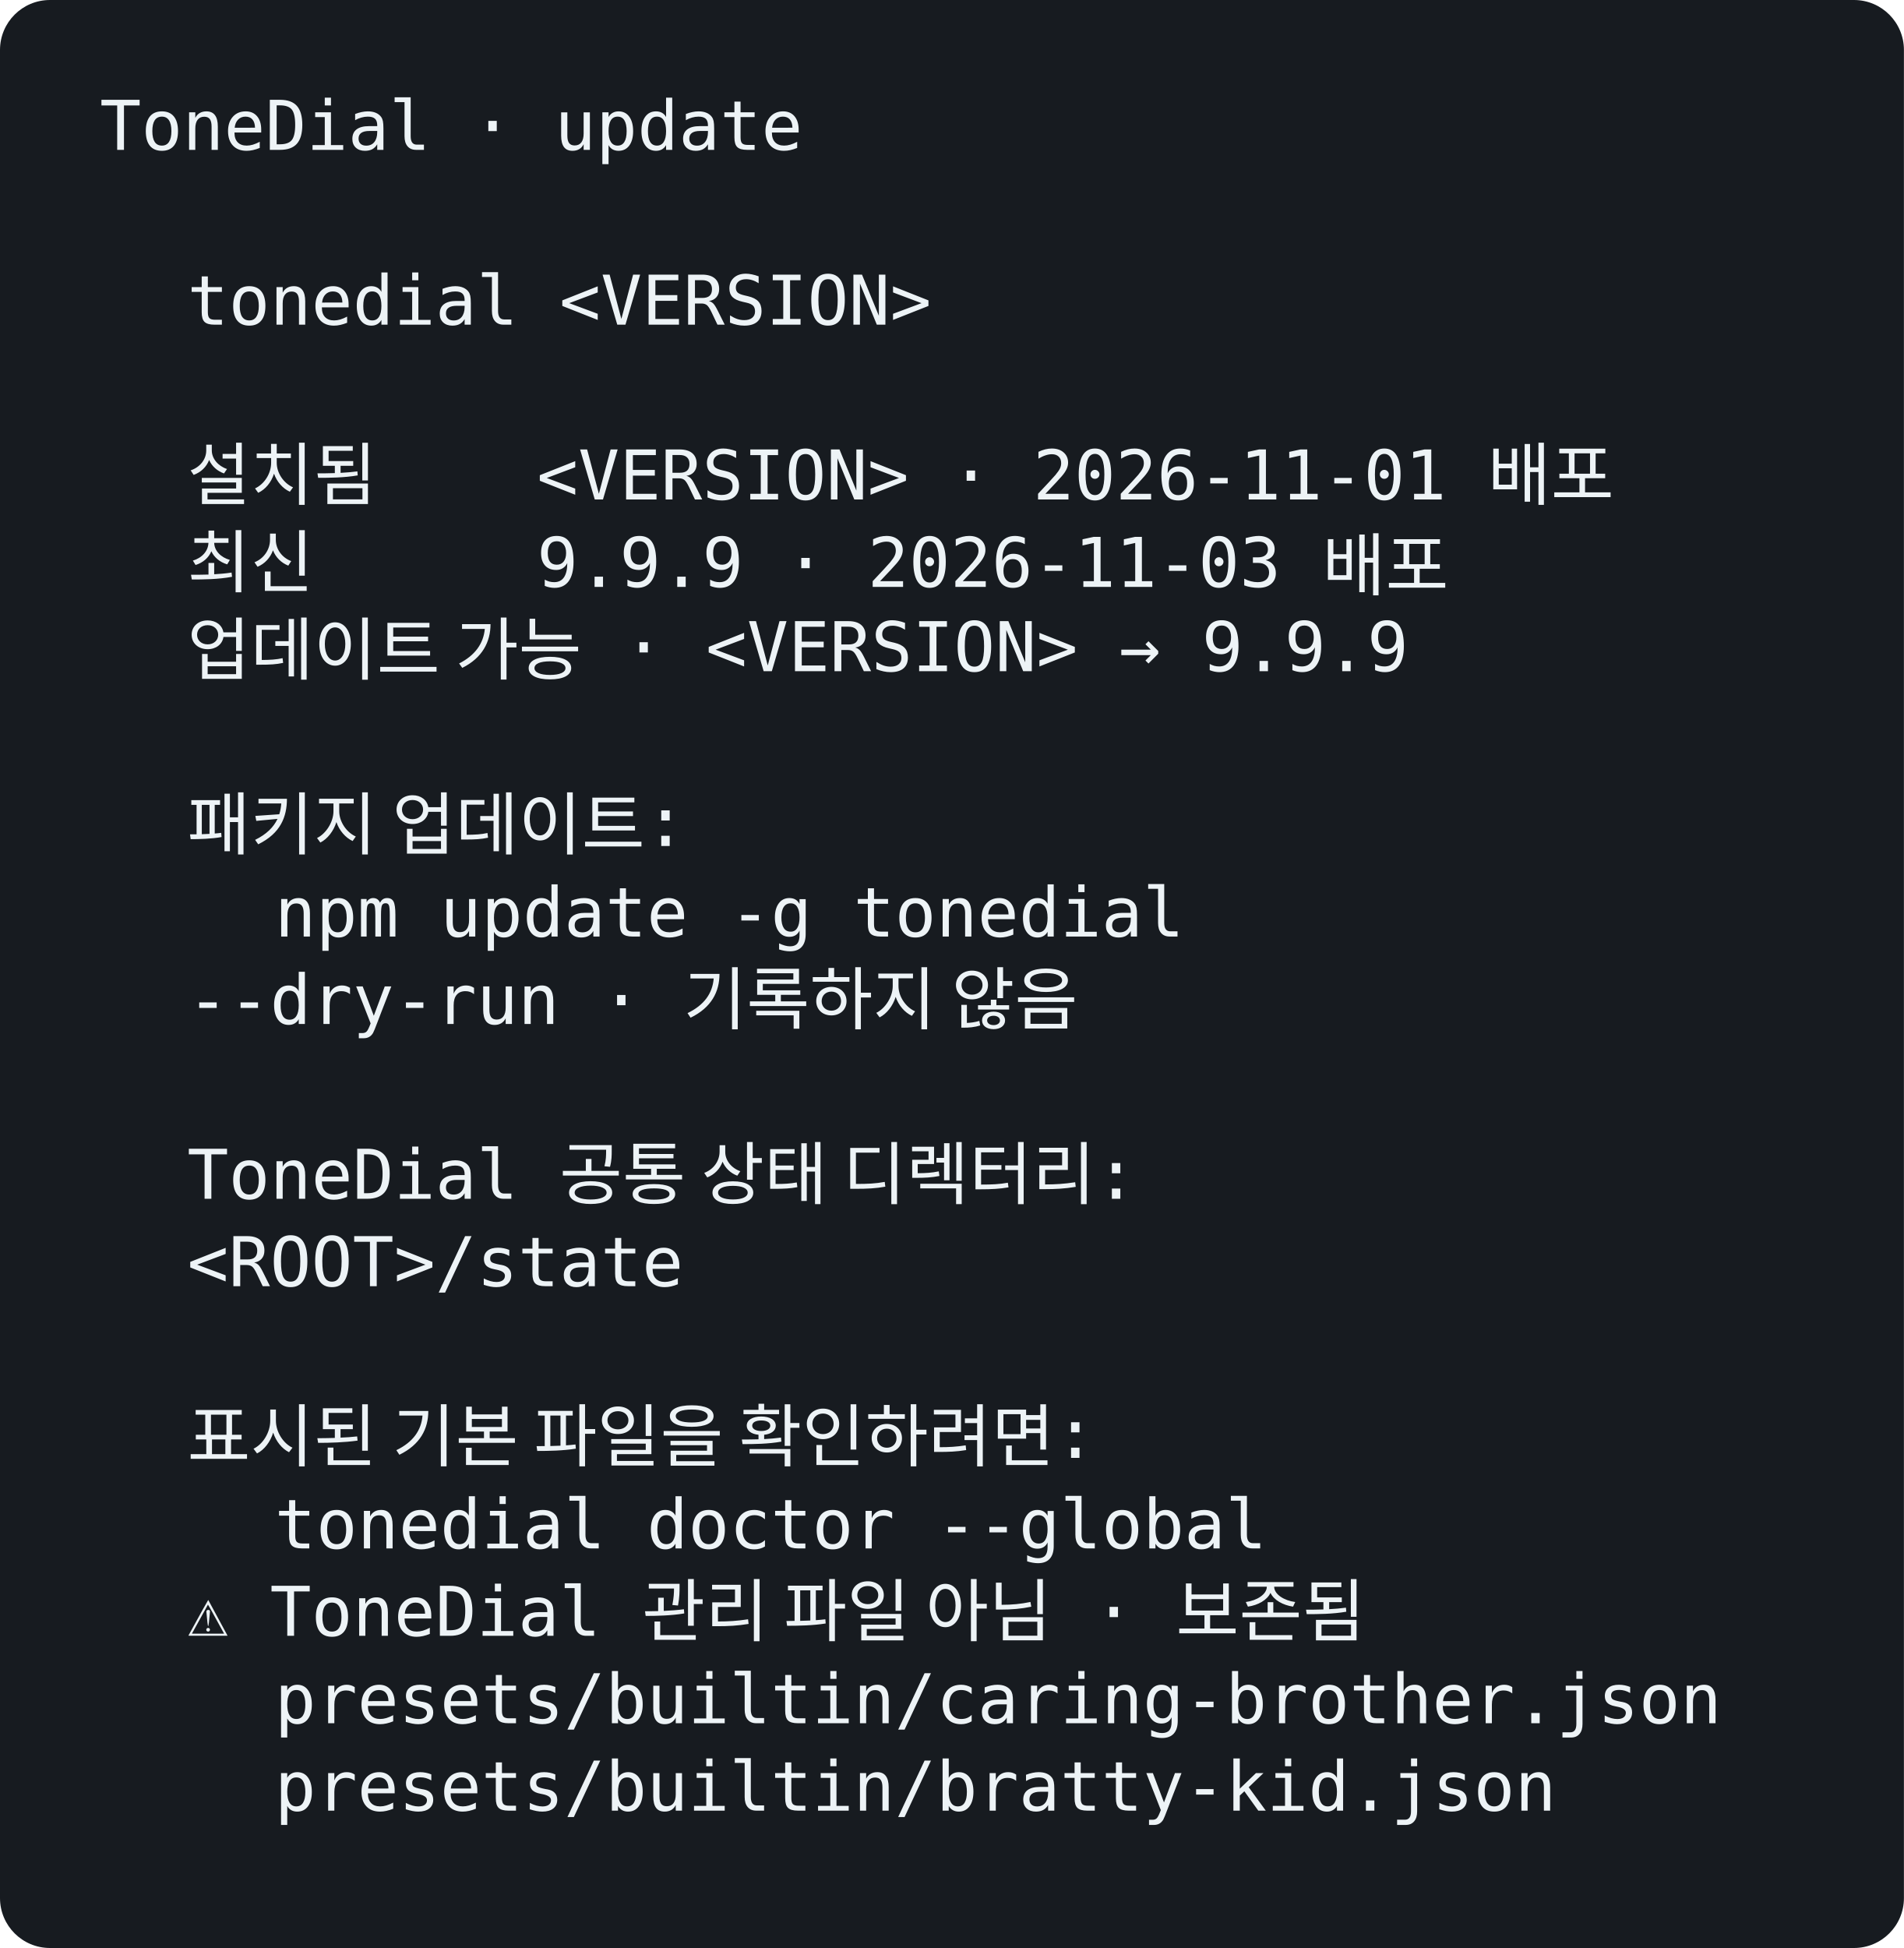
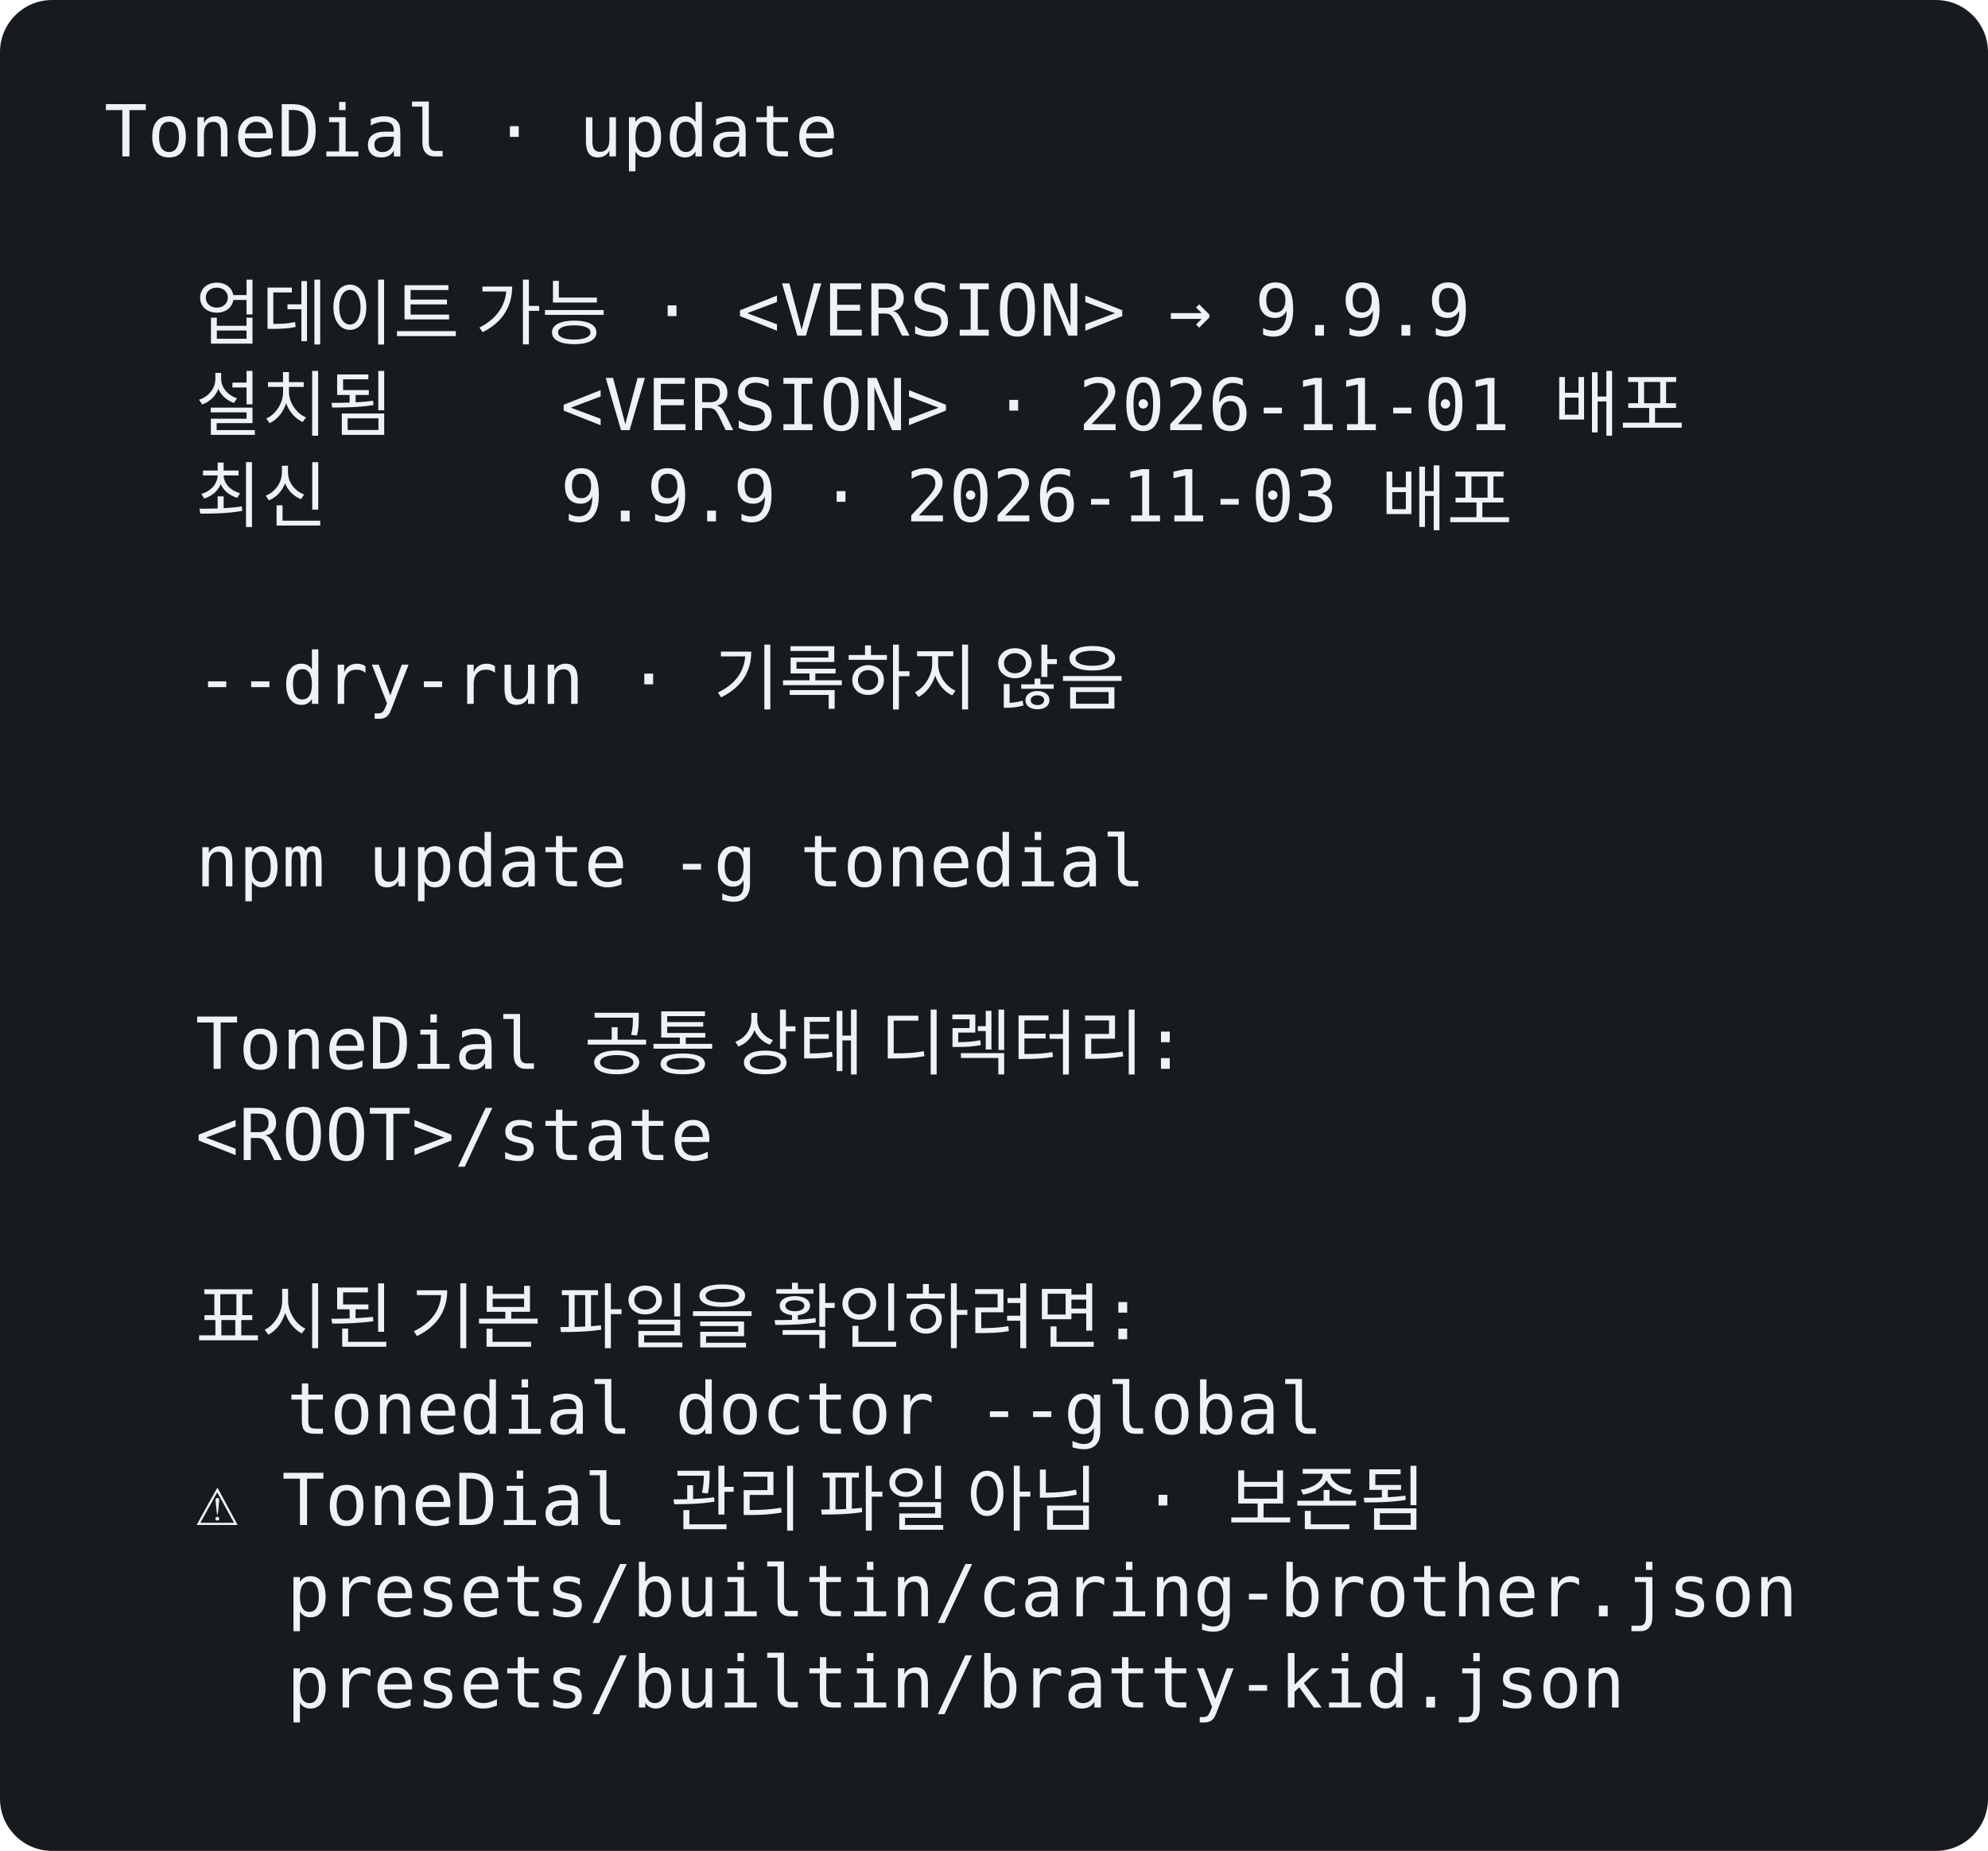
- <svg xmlns="http://www.w3.org/2000/svg" width="610" height="624" viewBox="0 0 610 624" role="img" aria-labelledby="title description">
+ <svg xmlns="http://www.w3.org/2000/svg" width="610" height="568" viewBox="0 0 610 568" role="img" aria-labelledby="title description">
  <rect width="100%" height="100%" rx="16" fill="#171b20" />
  <g font-family="ui-monospace, SFMono-Regular, Menlo, Consolas, monospace, system-ui" font-size="22">
    <text x="32" y="48" fill="#edf3f6" font-weight="400" opacity="1">ToneDial · update</text>
-     <text x="60" y="104" fill="#edf3f6" font-weight="400" opacity="1">tonedial &lt;VERSION&gt;</text>
-     <text x="60" y="160" fill="#edf3f6" font-weight="400" opacity="1">설치됨</text>
-     <text x="172" y="160" fill="#edf3f6" font-weight="400" opacity="1">&lt;VERSION&gt; · 2026-11-01 배포</text>
-     <text x="60" y="188" fill="#edf3f6" font-weight="400" opacity="1">최신</text>
-     <text x="172" y="188" fill="#edf3f6" font-weight="400" opacity="1">9.9.9 · 2026-11-03 배포</text>
-     <text x="60" y="216" fill="#edf3f6" font-weight="400" opacity="1">업데이트 가능 · &lt;VERSION&gt; → 9.9.9</text>
-     <text x="60" y="272" fill="#edf3f6" font-weight="400" opacity="1">패키지 업데이트:</text>
-     <text x="88" y="300" fill="#edf3f6" font-weight="400" opacity="1">npm update -g tonedial</text>
-     <text x="60" y="328" fill="#edf3f6" font-weight="400" opacity="1">--dry-run · 기록하지 않음</text>
-     <text x="60" y="384" fill="#edf3f6" font-weight="400" opacity="1">ToneDial 공통 상태 디렉터리:</text>
-     <text x="60" y="412" fill="#edf3f6" font-weight="400" opacity="1">&lt;ROOT&gt;/state</text>
-     <text x="60" y="468" fill="#edf3f6" font-weight="400" opacity="1">표시된 기본 파일을 확인하려면:</text>
-     <text x="88" y="496" fill="#edf3f6" font-weight="400" opacity="1">tonedial doctor --global</text>
-     <text x="60" y="524" fill="#edf3f6" font-weight="400" opacity="1">⚠ ToneDial 관리 파일 아님 · 보존됨</text>
-     <text x="88" y="552" fill="#edf3f6" font-weight="400" opacity="1">presets/builtin/caring-brother.json</text>
-     <text x="88" y="580" fill="#edf3f6" font-weight="400" opacity="1">presets/builtin/bratty-kid.json</text>
+     <text x="60" y="104" fill="#edf3f6" font-weight="400" opacity="1">업데이트 가능 · &lt;VERSION&gt; → 9.9.9</text>
+     <text x="60" y="132" fill="#edf3f6" font-weight="400" opacity="1">설치됨</text>
+     <text x="172" y="132" fill="#edf3f6" font-weight="400" opacity="1">&lt;VERSION&gt; · 2026-11-01 배포</text>
+     <text x="60" y="160" fill="#edf3f6" font-weight="400" opacity="1">최신</text>
+     <text x="172" y="160" fill="#edf3f6" font-weight="400" opacity="1">9.9.9 · 2026-11-03 배포</text>
+     <text x="60" y="216" fill="#edf3f6" font-weight="400" opacity="1">--dry-run · 기록하지 않음</text>
+     <text x="60" y="272" fill="#edf3f6" font-weight="400" opacity="1">npm update -g tonedial</text>
+     <text x="60" y="328" fill="#edf3f6" font-weight="400" opacity="1">ToneDial 공통 상태 디렉터리:</text>
+     <text x="60" y="356" fill="#edf3f6" font-weight="400" opacity="1">&lt;ROOT&gt;/state</text>
+     <text x="60" y="412" fill="#edf3f6" font-weight="400" opacity="1">표시된 기본 파일을 확인하려면:</text>
+     <text x="88" y="440" fill="#edf3f6" font-weight="400" opacity="1">tonedial doctor --global</text>
+     <text x="60" y="468" fill="#edf3f6" font-weight="400" opacity="1">⚠ ToneDial 관리 파일 아님 · 보존됨</text>
+     <text x="88" y="496" fill="#edf3f6" font-weight="400" opacity="1">presets/builtin/caring-brother.json</text>
+     <text x="88" y="524" fill="#edf3f6" font-weight="400" opacity="1">presets/builtin/bratty-kid.json</text>
  </g>
</svg>
